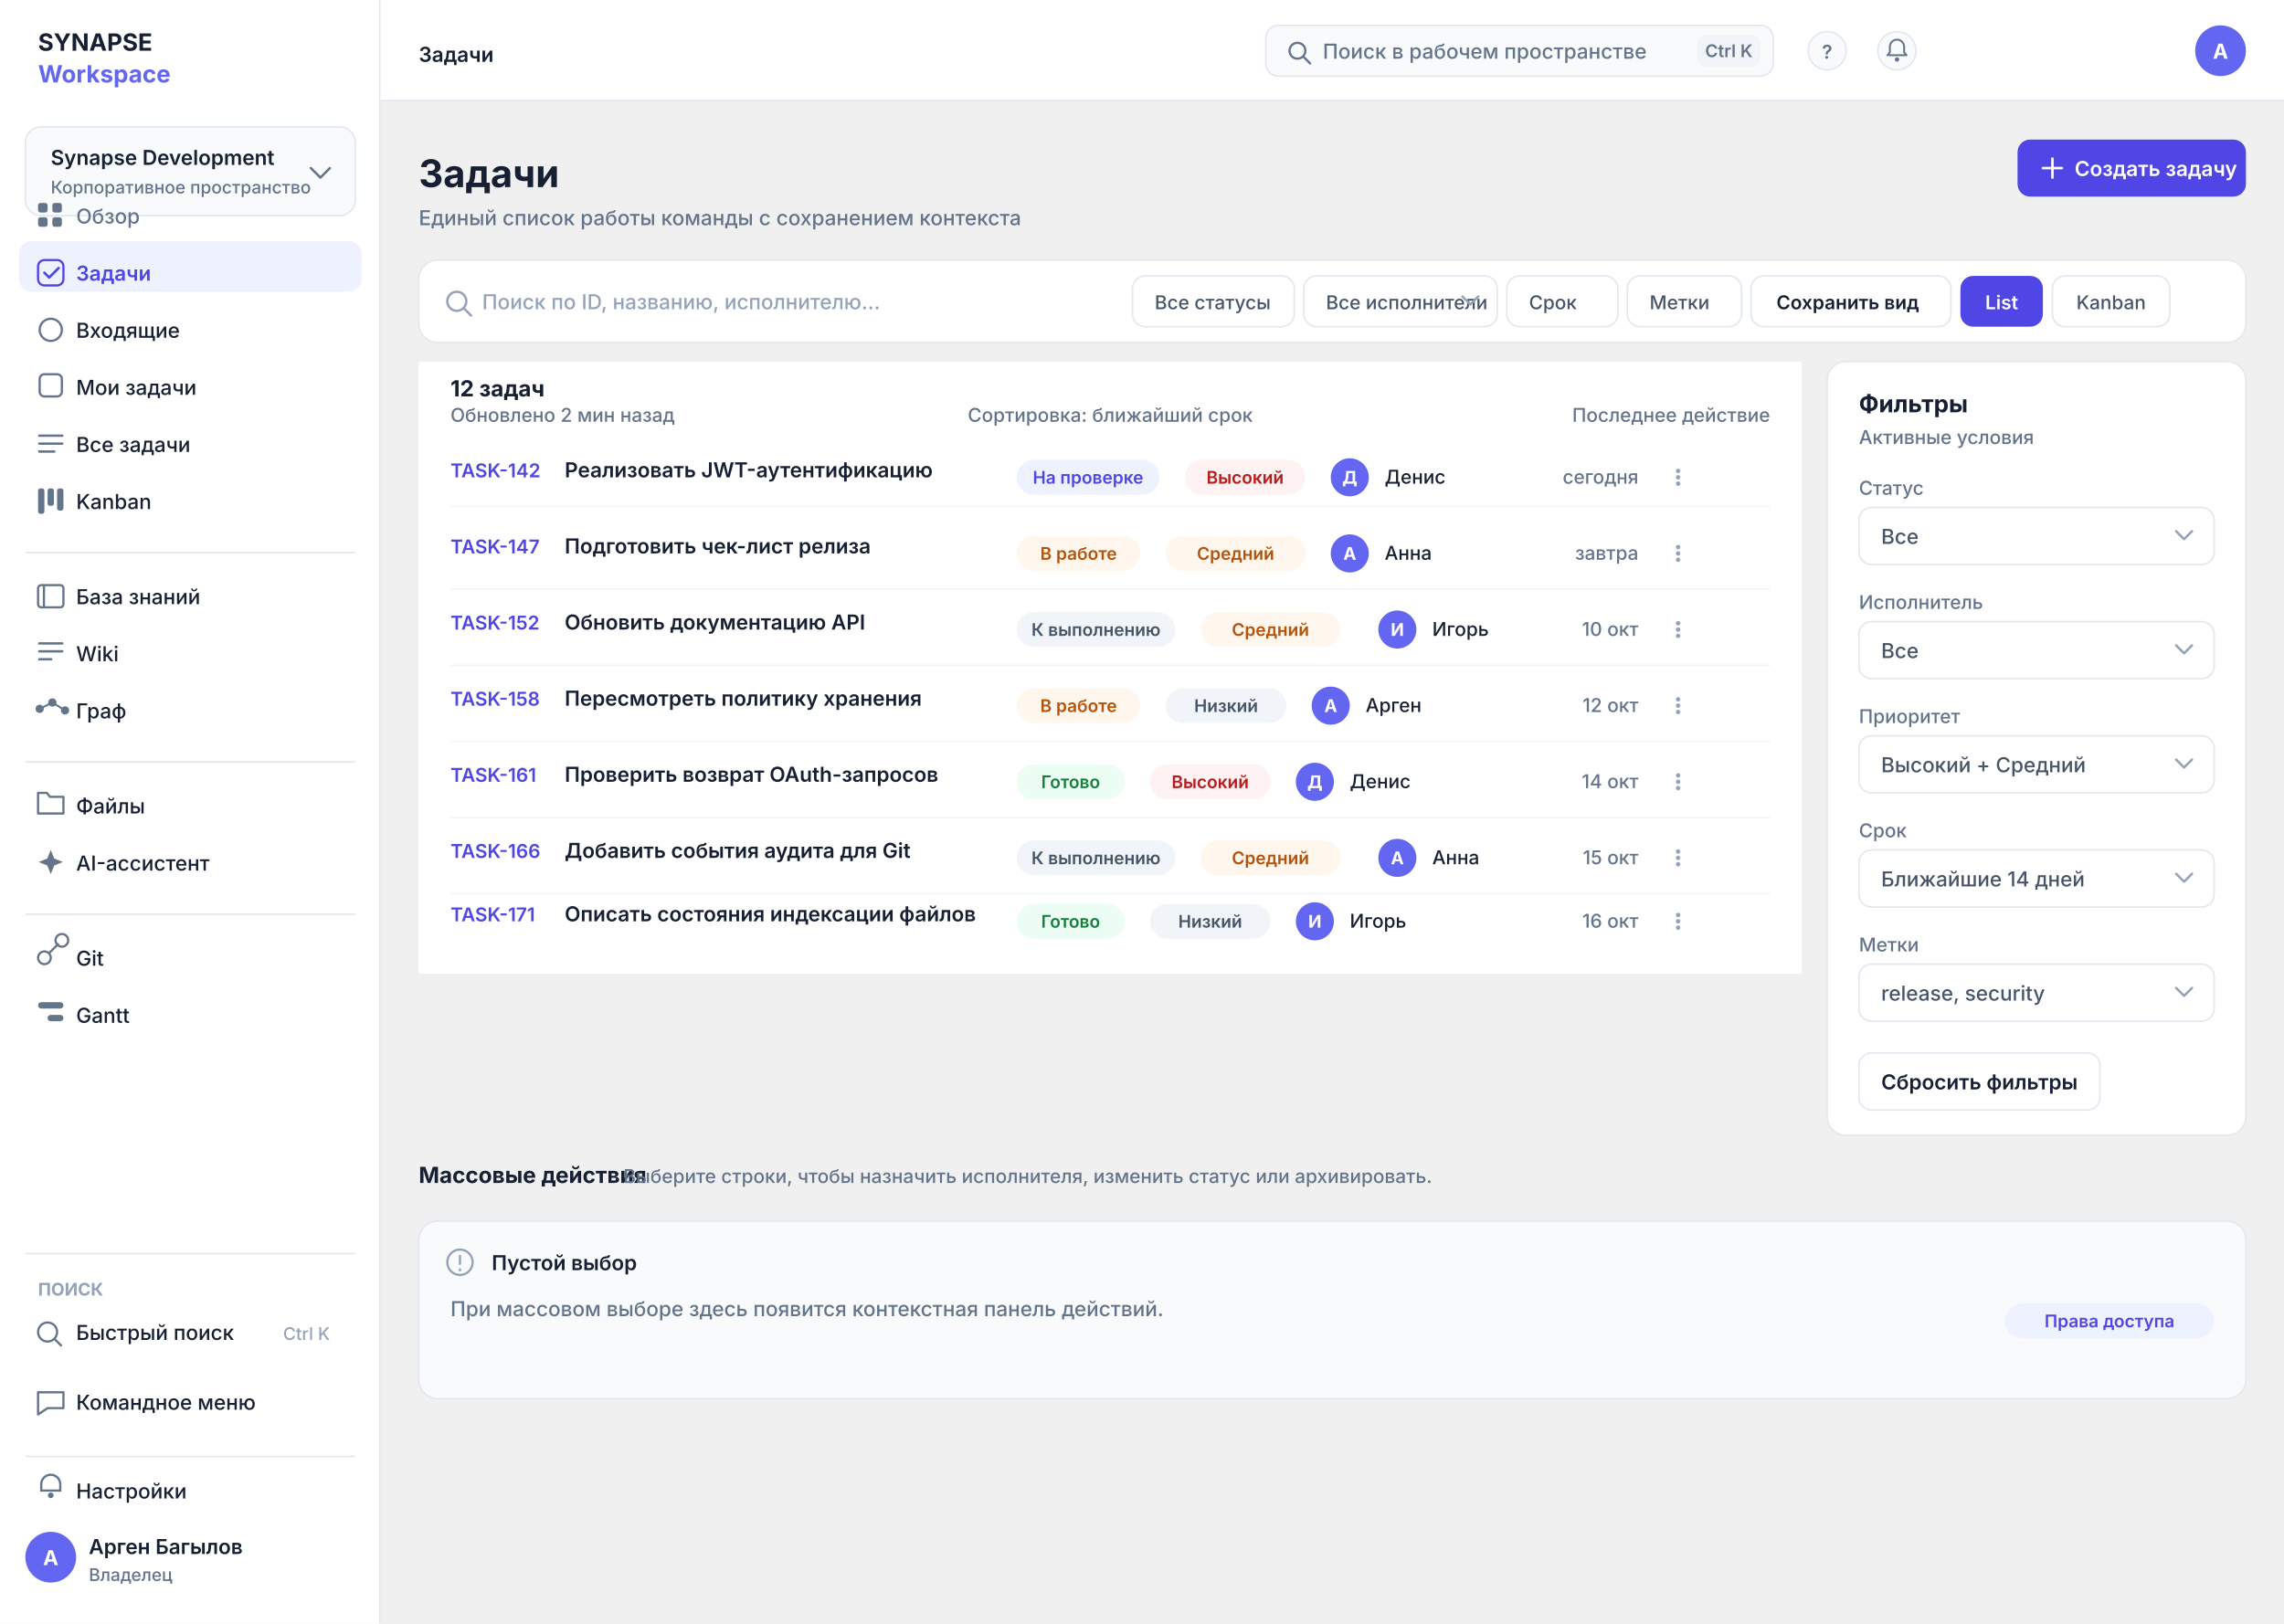
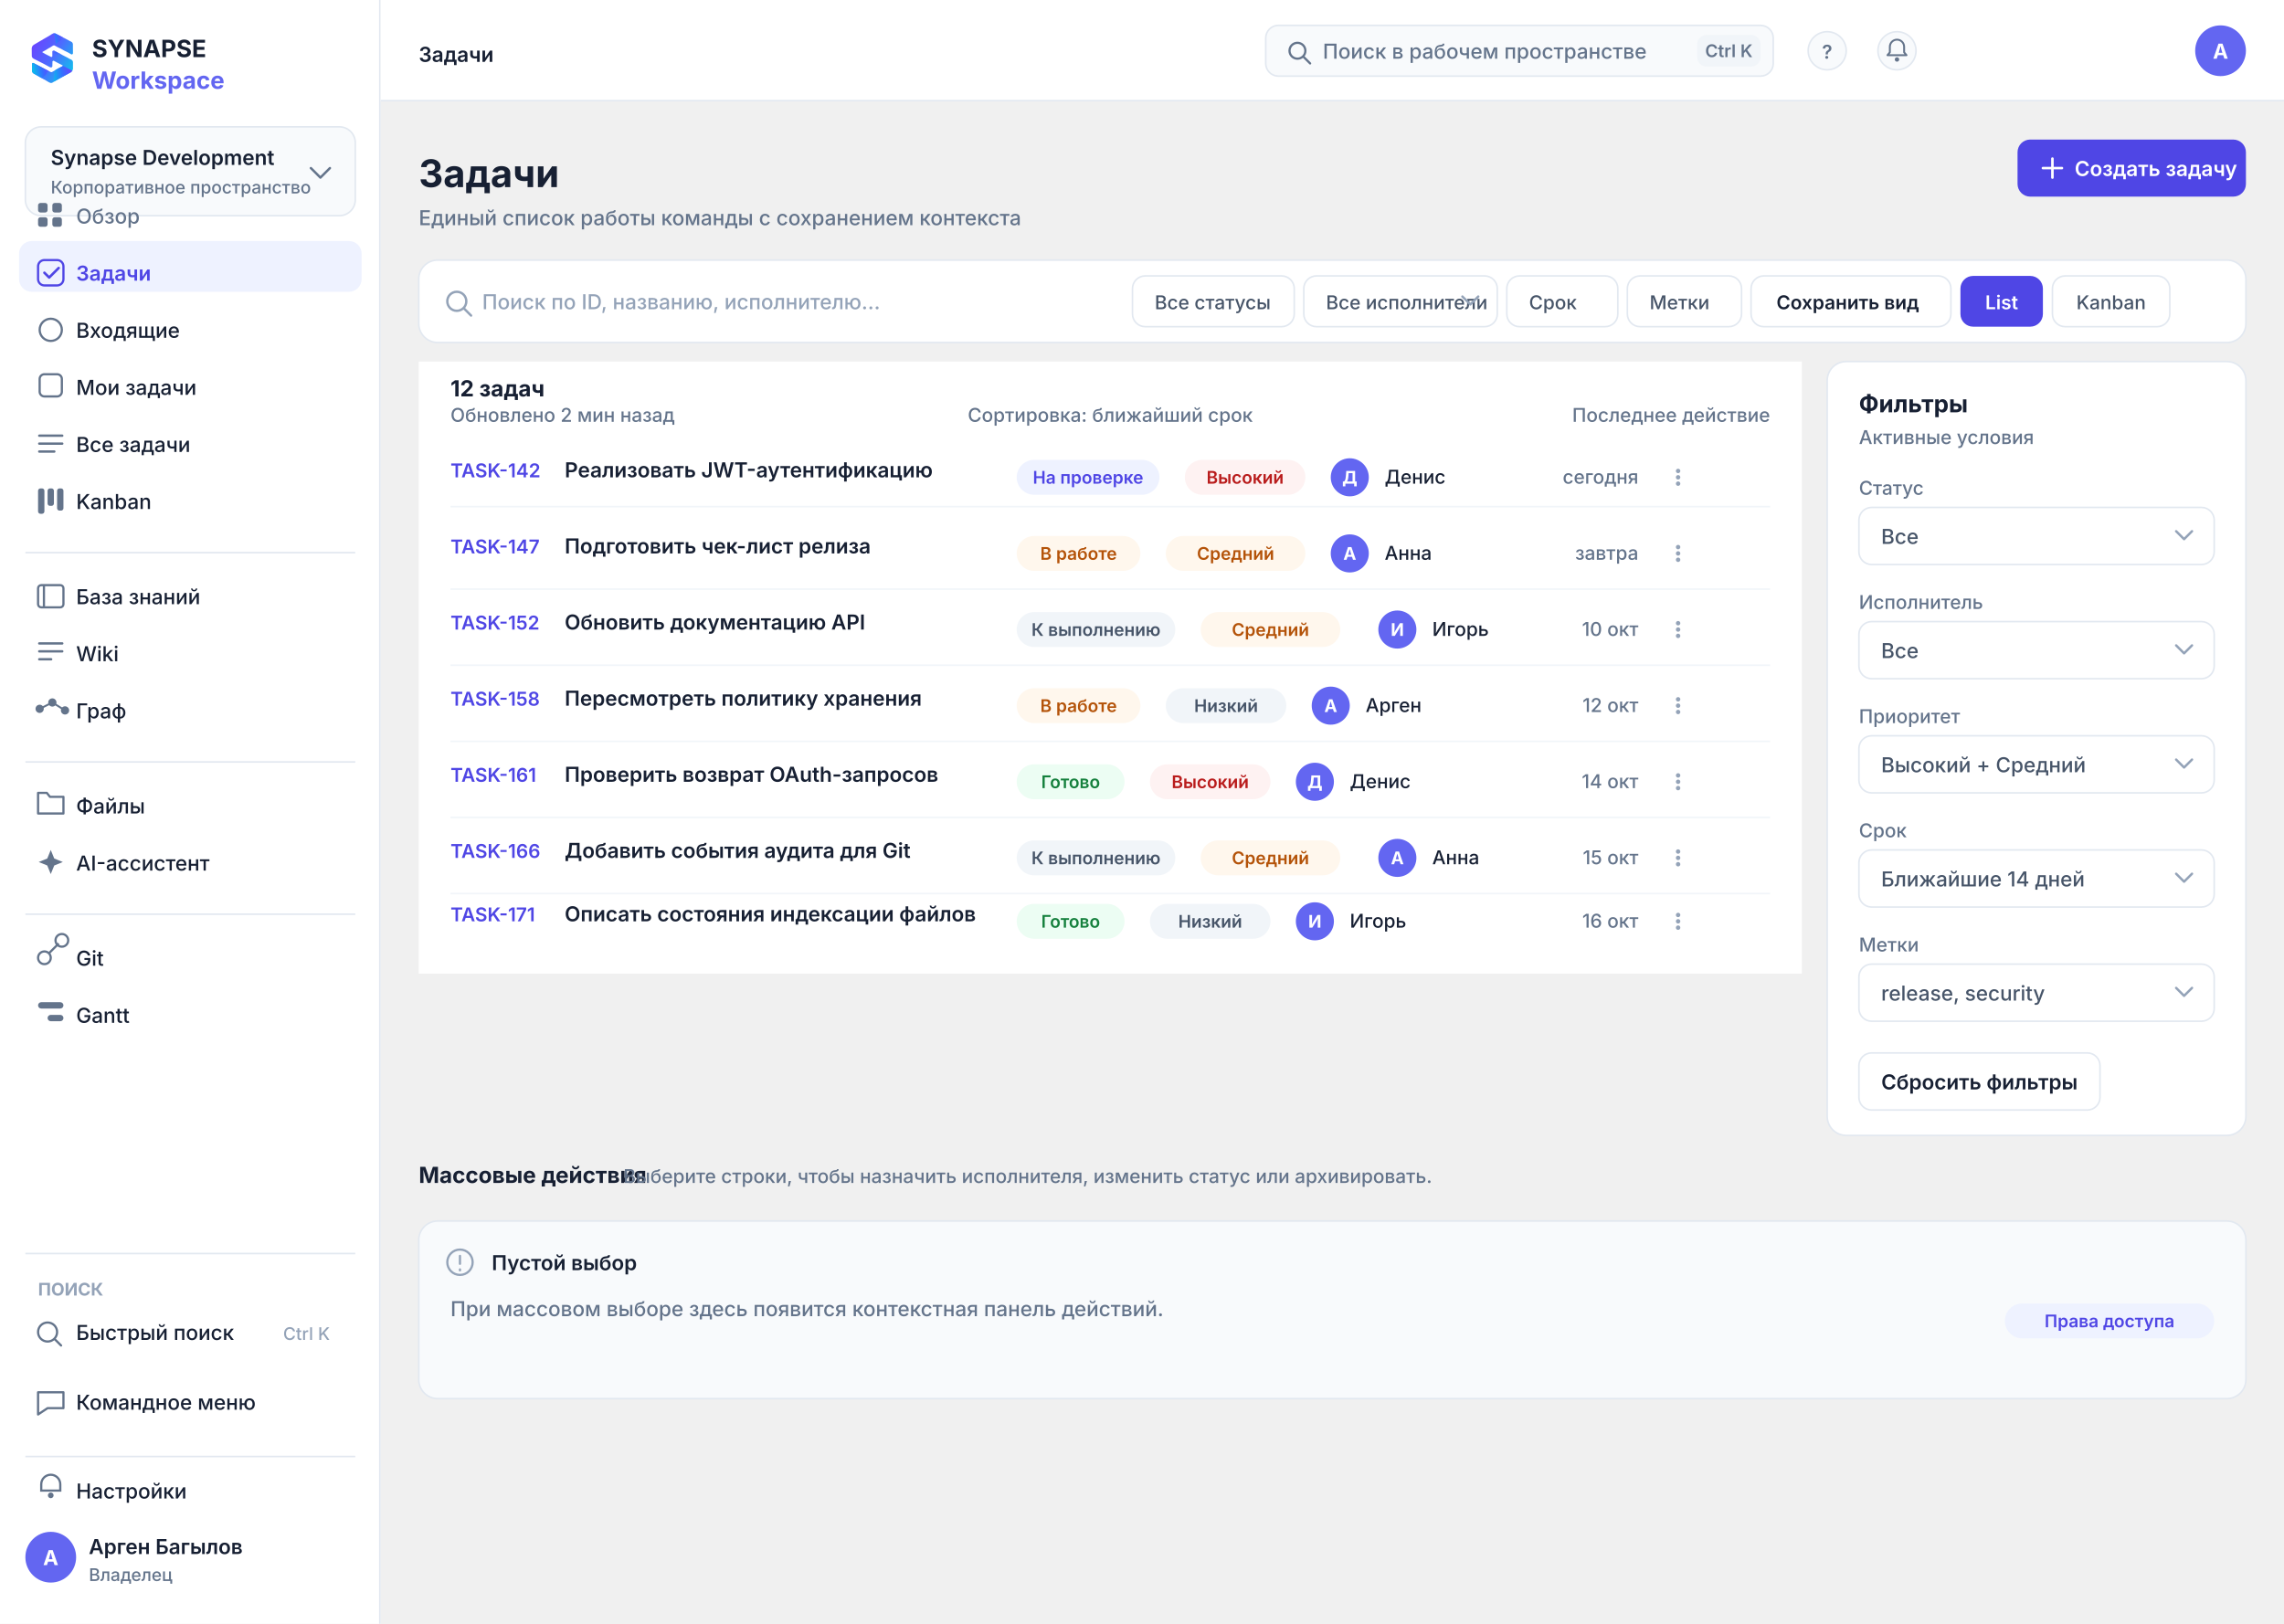
<svg xmlns="http://www.w3.org/2000/svg" width="1440" height="1024" viewBox="0 0 1440 1024" font-family="Inter, Arial, sans-serif">
+   <defs>
+     <linearGradient id="logoGrad" x1="0.000" y1="0.000" x2="1.106" y2="0.864">
+       <stop offset="0" stop-color="#713BFF" />
+       <stop offset="0.48" stop-color="#4E69FF" />
+       <stop offset="1" stop-color="#00D7E8" />
+     </linearGradient>
+     <linearGradient id="logoGrad2" x1="-0.157" y1="0.025" x2="0.975" y2="-0.157">
+       <stop offset="0" stop-color="#00CFE8" />
+       <stop offset="0.52" stop-color="#356EFF" />
+       <stop offset="1" stop-color="#7A35FF" />
+     </linearGradient>
+   </defs>
  <g id="sidebar">
    <rect id="sidebar-bg" x="0" y="0" width="240" height="1024" fill="#FFFFFF" />
    <rect id="sidebar-border" x="239" y="0" width="1" height="1024" fill="#E2E8F0" />
-     <text id="brand-line1" x="24" y="32" font-size="15" font-weight="700" fill="#172033">SYNAPSE</text>
-     <text id="brand-line2" x="24" y="52" font-size="15" font-weight="700" fill="#6366F1">Workspace</text>
+     <g id="brand-mark" transform="translate(20 21) scale(0.1912)">
+       <g id="logo-mark" transform="translate(-2.75 -1.75)">
+         <g id="logo-body" fill="url(#logoGrad)">
+           <path id="logo-body-1" d="M75.75 1.75 L79.75 2.00 L84.25 4.00 L87.00 5.75 L105.50 15.00 L106.25 15.75 L121.00 23.00 L129.25 27.75 L130.50 28.00 L135.75 31.25 L137.50 34.00 L138.50 36.75 L138.75 68.00 L138.00 69.75 L135.75 71.50 L134.25 71.50 L132.50 70.75 L122.50 65.00 L109.75 58.75 L97.75 52.00 L90.50 48.75 L77.75 41.75 L76.50 41.50 L74.50 41.75 L72.00 43.00 L61.50 49.75 L60.00 50.25 L49.50 56.75 L38.25 63.00 L37.50 64.25 L46.75 69.75 L66.50 79.75 L68.25 80.00 L69.75 79.25 L70.75 77.25 L70.75 62.00 L71.75 60.25 L73.25 59.00 L76.50 58.75 L85.25 63.75 L94.25 68.00 L104.25 73.75 L120.75 82.00 L127.00 85.75 L134.00 89.00 L136.75 91.50 L138.00 93.75 L138.75 96.50 L138.75 119.00 L136.75 125.00 L135.00 127.50 L131.50 130.50 L81.50 158.00 L71.00 164.50 L68.25 165.50 L64.50 165.50 L58.50 162.75 L45.75 155.00 L41.00 152.75 L32.00 147.25 L9.00 134.50 L5.75 131.50 L4.00 128.00 L3.75 126.00 L4.00 101.25 L6.00 99.50 L8.00 99.50 L66.00 130.00 L69.25 129.75 L91.25 117.00 L103.50 110.75 L105.00 109.75 L105.75 108.50 L104.25 107.25 L77.00 93.00 L74.75 92.00 L73.75 92.00 L71.00 94.25 L70.75 111.25 L68.50 114.00 L65.00 114.25 L61.25 112.75 L41.50 102.00 L9.50 85.75 L6.25 83.50 L5.00 82.00 L4.00 80.50 L3.00 77.50 L2.75 50.75 L4.00 46.25 L5.00 44.25 L6.00 42.75 L9.00 40.00 L34.50 25.00 L37.25 23.75 L39.50 22.00 L61.00 9.75 L68.00 5.25 L74.00 2.00 L75.75 1.75 Z" />
+         </g>
+         <g id="logo-fold" fill="url(#logoGrad2)">
+           <path id="logo-fold-1" d="M73.50 91.75 L75.75 92.00 L82.50 95.75 L83.75 95.75 L88.50 98.75 L91.25 99.75 L96.00 102.75 L104.50 107.00 L106.00 108.25 L106.00 109.25 L106.75 110.25 L112.00 112.00 L125.00 119.25 L130.50 121.75 L132.50 123.50 L134.25 124.25 L135.25 126.00 L137.25 123.50 L138.75 118.25 L138.75 96.50 L138.75 119.00 L136.75 125.00 L135.00 127.50 L131.50 130.50 L95.75 150.00 L77.25 160.75 L76.75 161.00 L77.00 159.75 L75.50 160.50 L75.25 160.00 L76.25 158.75 L75.75 158.25 L76.25 157.50 L75.75 157.00 L76.25 156.25 L75.75 155.75 L76.25 155.00 L75.75 154.25 L76.75 153.00 L76.25 152.50 L76.75 151.75 L76.25 151.25 L76.75 150.50 L76.25 149.75 L76.75 149.25 L76.25 147.00 L77.25 146.00 L76.75 145.25 L77.25 144.75 L76.75 144.00 L77.25 143.50 L76.75 142.75 L77.25 142.00 L76.75 141.50 L77.75 140.25 L77.25 139.50 L77.75 139.00 L77.25 138.25 L77.75 137.75 L77.25 137.00 L77.75 136.50 L77.25 134.25 L78.25 133.25 L77.75 132.50 L78.25 132.00 L78.00 128.25 L80.25 127.00 L81.00 126.00 L80.25 125.25 L79.25 125.25 L81.00 123.50 L80.00 123.50 L91.25 117.00 L103.50 110.75 L105.00 109.75 L105.75 108.50 L104.25 107.25 L77.00 93.00 L73.75 92.00 L71.00 94.25 L70.75 111.25 L68.50 114.00 L64.00 114.00 L68.00 114.00 L70.00 112.25 L70.75 110.75 L70.75 94.50 L71.50 93.25 L73.50 91.75 Z" />
+           <path id="logo-fold-2" d="M6.75 99.25 L11.00 101.00 L66.00 130.00 L69.25 129.75 L66.25 130.50 L57.25 126.00 L57.25 127.00 L59.50 128.75 L59.00 129.00 L55.50 127.75 L53.25 128.75 L53.00 130.75 L52.50 130.75 L52.00 132.25 L52.00 133.75 L48.50 139.75 L38.75 147.00 L38.00 147.75 L38.50 149.25 L37.75 149.75 L35.75 148.75 L35.25 149.25 L9.00 134.50 L5.25 130.75 L4.00 128.00 L3.75 126.00 L3.75 102.00 L5.50 99.75 L6.75 99.25 Z" />
+           <path id="logo-fold-3" d="M75.75 1.75 L79.75 2.00 L84.25 4.00 L117.75 21.50 L101.75 14.00 L102.00 15.00 L103.00 15.25 L103.00 15.75 L100.25 16.00 L99.50 17.00 L100.00 18.25 L99.50 19.00 L100.50 21.25 L101.75 21.25 L102.00 20.00 L102.75 21.50 L99.00 23.75 L97.00 26.00 L90.00 30.75 L84.75 35.50 L82.75 36.50 L83.00 34.75 L82.00 33.50 L82.50 33.00 L82.00 32.25 L82.50 31.50 L81.50 30.25 L82.00 29.75 L81.00 28.50 L81.50 27.75 L81.00 27.00 L81.50 26.50 L80.50 25.25 L81.00 24.50 L80.50 23.75 L81.00 23.25 L80.00 22.00 L80.50 21.25 L80.00 20.50 L80.50 20.00 L79.50 19.00 L79.75 16.50 L79.00 15.75 L79.25 13.50 L78.50 12.50 L78.75 11.50 L78.00 10.75 L78.25 8.25 L77.25 7.25 L77.75 6.75 L77.25 6.00 L77.75 5.25 L76.75 4.00 L77.50 2.50 L75.25 2.25 L72.50 3.00 L50.50 15.75 L71.50 3.25 L74.00 2.00 L75.75 1.75 Z" />
+           <path id="logo-fold-4" d="M74.00 58.75 L77.25 59.00 L85.25 63.75 L94.25 68.00 L96.75 69.75 L119.50 81.50 L87.25 65.25 L86.25 65.75 L87.50 66.50 L87.50 67.50 L87.00 67.75 L87.00 70.75 L87.50 71.75 L87.00 72.00 L87.00 73.75 L87.00 72.00 L86.50 72.00 L86.50 73.75 L86.00 74.25 L85.25 73.25 L85.75 72.50 L83.50 69.00 L80.75 68.50 L80.75 68.00 L78.75 68.00 L77.00 66.00 L78.75 62.50 L80.00 62.50 L80.75 63.25 L81.50 63.25 L82.00 62.50 L76.00 59.00 L73.75 59.25 L72.50 60.00 L71.00 62.75 L70.75 78.50 L69.25 80.00 L66.25 80.00 L44.00 68.50 L37.50 64.75 L37.25 63.75 L38.00 63.25 L37.50 63.75 L38.00 64.75 L46.75 69.75 L66.50 79.75 L68.25 80.00 L69.75 79.25 L70.75 77.25 L70.75 62.00 L71.75 60.25 L74.00 58.75 Z" />
+         </g>
+       </g>
+     </g>
+     <text id="brand-line1" x="58" y="36" font-size="15" font-weight="700" fill="#172033">SYNAPSE</text>
+     <text id="brand-line2" x="58" y="56" font-size="15" font-weight="700" fill="#6366F1">Workspace</text>
    <g id="workspace-switcher">
      <rect x="16" y="80" width="208" height="56" rx="10" fill="#F8FAFC" stroke="#E2E8F0" />
      <text x="32" y="104" font-size="13" font-weight="600" fill="#172033">Synapse Development</text>
      <text x="32" y="122" font-size="11" font-weight="500" fill="#64748B">Корпоративное пространство</text>
      <path d="M196 106l6 6 6-6" fill="none" stroke="#64748B" stroke-width="1.5" stroke-linecap="round" stroke-linejoin="round" />
    </g>
    <g id="nav-primary">
      <rect x="24" y="128" width="6" height="6" rx="1.5" fill="#64748B" />
      <rect x="33" y="128" width="6" height="6" rx="1.5" fill="#64748B" />
      <rect x="24" y="137" width="6" height="6" rx="1.5" fill="#64748B" />
      <rect x="33" y="137" width="6" height="6" rx="1.5" fill="#64748B" />
      <text x="48" y="141" font-size="13" font-weight="500" fill="#64748B">Обзор</text>
      <rect id="nav-tasks" x="12" y="152" width="216" height="32" rx="8" fill="#EEF2FF" />
      <rect x="24" y="164" width="16" height="16" rx="4" fill="none" stroke="#4F46E5" stroke-width="1.4" />
      <path d="M28 172l3 3 6-6" fill="none" stroke="#4F46E5" stroke-width="1.6" stroke-linecap="round" stroke-linejoin="round" />
      <text id="nav-tasks-label" x="48" y="177" font-size="13" font-weight="600" fill="#4F46E5">Задачи</text>
      <circle cx="32" cy="208" r="7" fill="none" stroke="#64748B" stroke-width="1.4" />
      <text x="48" y="213" font-size="13" font-weight="500" fill="#172033">Входящие</text>
      <rect x="25" y="236" width="14" height="14" rx="3" fill="none" stroke="#64748B" stroke-width="1.4" />
      <text x="48" y="249" font-size="13" font-weight="500" fill="#172033">Мои задачи</text>
      <rect x="24" y="274" width="16" height="1.5" rx="0.75" fill="#64748B" />
      <rect x="24" y="279" width="16" height="1.5" rx="0.75" fill="#64748B" />
      <rect x="24" y="284" width="11" height="1.5" rx="0.75" fill="#64748B" />
      <text x="48" y="285" font-size="13" font-weight="500" fill="#172033">Все задачи</text>
      <rect x="24" y="308" width="4" height="16" rx="1.5" fill="#64748B" />
      <rect x="30" y="308" width="4" height="11" rx="1.5" fill="#64748B" />
      <rect x="36" y="308" width="4" height="14" rx="1.5" fill="#64748B" />
      <text x="48" y="321" font-size="13" font-weight="500" fill="#172033">Kanban</text>
    </g>
    <rect id="divider-1" x="16" y="348" width="208" height="1" fill="#E2E8F0" />
    <g id="nav-knowledge">
      <rect x="24" y="369" width="16" height="14" rx="2" fill="none" stroke="#64748B" stroke-width="1.4" />
      <rect x="27" y="369" width="1.4" height="14" fill="#64748B" />
      <text x="48" y="381" font-size="13" font-weight="500" fill="#172033">База знаний</text>
      <rect x="24" y="405" width="16" height="1.5" rx="0.75" fill="#64748B" />
      <rect x="24" y="410" width="16" height="1.5" rx="0.75" fill="#64748B" />
      <rect x="24" y="415" width="9" height="1.5" rx="0.75" fill="#64748B" />
      <text x="48" y="417" font-size="13" font-weight="500" fill="#172033">Wiki</text>
      <path d="M25 447l8-4 8 5" fill="none" stroke="#64748B" stroke-width="1.2" />
      <circle cx="25" cy="447" r="2.6" fill="#64748B" />
      <circle cx="33" cy="443" r="2.6" fill="#64748B" />
      <circle cx="41" cy="448" r="2.6" fill="#64748B" />
      <text x="48" y="453" font-size="13" font-weight="500" fill="#172033">Граф</text>
    </g>
    <rect id="divider-2" x="16" y="480" width="208" height="1" fill="#E2E8F0" />
    <g id="nav-workspace">
      <path d="M24 500h5.5l2 2.5h8.5v10.5H24z" fill="none" stroke="#64748B" stroke-width="1.4" stroke-linejoin="round" />
      <text x="48" y="513" font-size="13" font-weight="500" fill="#172033">Файлы</text>
      <path d="M32 536l2.2 5.4 5.4 2.2-5.4 2.2-2.2 5.4-2.2-5.4-5.4-2.2 5.4-2.2z" fill="#64748B" />
      <text x="48" y="549" font-size="13" font-weight="500" fill="#172033">AI-ассистент</text>
    </g>
    <rect id="divider-3" x="16" y="576" width="208" height="1" fill="#E2E8F0" />
    <g id="nav-modules">
      <circle cx="28" cy="604" r="4" fill="none" stroke="#64748B" stroke-width="1.4" />
      <path d="M31 601l6-6" fill="none" stroke="#64748B" stroke-width="1.4" />
      <circle cx="39" cy="593" r="4" fill="none" stroke="#64748B" stroke-width="1.4" />
      <text x="48" y="609" font-size="13" font-weight="500" fill="#172033">Git</text>
      <rect x="24" y="632" width="16" height="4" rx="2" fill="#64748B" />
      <rect x="30" y="640" width="10" height="4" rx="2" fill="#64748B" />
      <text x="48" y="645" font-size="13" font-weight="500" fill="#172033">Gantt</text>
    </g>
    <rect id="divider-4" x="16" y="790" width="208" height="1" fill="#E2E8F0" />
    <text id="nav-search-label" x="24" y="817" font-size="11" font-weight="700" fill="#94A3B8">ПОИСК</text>
    <circle cx="30" cy="840" r="6" fill="none" stroke="#64748B" stroke-width="1.4" />
    <path d="M34.5 844.5l4 4" fill="none" stroke="#64748B" stroke-width="1.4" stroke-linecap="round" />
    <text x="48" y="845" font-size="13" font-weight="500" fill="#172033">Быстрый поиск</text>
    <text x="208" y="845" font-size="11" font-weight="500" fill="#94A3B8" text-anchor="end">Ctrl K</text>
    <path d="M24 878h16v10H30l-6 4z" fill="none" stroke="#64748B" stroke-width="1.4" stroke-linejoin="round" />
    <text x="48" y="889" font-size="13" font-weight="500" fill="#172033">Командное меню</text>
    <rect id="divider-5" x="16" y="918" width="208" height="1" fill="#E2E8F0" />
    <path d="M32 930a6 6 0 0 1 6 6v4h-12v-4a6 6 0 0 1 6-6z" fill="none" stroke="#64748B" stroke-width="1.4" />
    <circle cx="32" cy="943" r="1.8" fill="#64748B" />
    <text x="48" y="945" font-size="13" font-weight="500" fill="#172033">Настройки</text>
    <g id="sidebar-user">
      <circle cx="32" cy="982" r="16" fill="#6366F1" />
      <text x="32" y="987" font-size="13" font-weight="700" fill="#FFFFFF" text-anchor="middle">А</text>
      <text x="56" y="980" font-size="13" font-weight="600" fill="#172033">Арген Багылов</text>
      <text x="56" y="997" font-size="11" font-weight="500" fill="#64748B">Владелец</text>
    </g>
  </g>
  <g id="topbar">
    <rect id="topbar-bg" x="240" y="0" width="1200" height="64" fill="#FFFFFF" />
    <rect id="topbar-border" x="240" y="63" width="1200" height="1" fill="#E2E8F0" />
    <text id="topbar-title" x="264" y="39" font-size="13" font-weight="600" fill="#172033">Задачи</text>
    <g id="topbar-search">
      <rect x="798" y="16" width="320" height="32" rx="8" fill="#F8FAFC" stroke="#E2E8F0" />
      <circle cx="818" cy="32" r="5" fill="none" stroke="#64748B" stroke-width="1.4" />
      <path d="M822 36l4 4" fill="none" stroke="#64748B" stroke-width="1.4" stroke-linecap="round" />
      <text x="834" y="37" font-size="13" font-weight="500" fill="#64748B">Поиск в рабочем пространстве</text>
      <rect x="1070" y="22" width="40" height="20" rx="6" fill="#F1F5F9" />
      <text x="1090" y="36" font-size="11" font-weight="600" fill="#64748B" text-anchor="middle">Ctrl K</text>
    </g>
    <g id="topbar-help">
      <circle cx="1152" cy="32" r="12" fill="#F8FAFC" stroke="#E2E8F0" />
      <text x="1152" y="37" font-size="12" font-weight="600" fill="#64748B" text-anchor="middle">?</text>
    </g>
    <g id="topbar-notifications">
      <circle cx="1196" cy="32" r="12" fill="#F8FAFC" stroke="#E2E8F0" />
      <path d="M1196 25a4.5 4.5 0 0 0-4.5 4.5v3.5l-1.5 1.8h12l-1.5-1.8v-3.5a4.5 4.5 0 0 0-4.5-4.5z" fill="none" stroke="#64748B" stroke-width="1.2" stroke-linejoin="round" />
      <circle cx="1196" cy="37.5" r="1.4" fill="#64748B" />
    </g>
    <g id="topbar-user">
      <circle cx="1400" cy="32" r="16" fill="#6366F1" />
      <text x="1400" y="37" font-size="13" font-weight="700" fill="#FFFFFF" text-anchor="middle">А</text>
    </g>
  </g>
  <g id="content">
    <text id="page-title" x="264" y="118" font-size="24" font-weight="700" fill="#172033">Задачи</text>
    <text id="page-subtitle" x="264" y="142" font-size="13" font-weight="500" fill="#64748B">Единый список работы команды с сохранением контекста</text>
    <g id="btn-create-task">
      <rect x="1272" y="88" width="144" height="36" rx="8" fill="#4F46E5" />
      <path d="M1288 106h12M1294 100v12" fill="none" stroke="#FFFFFF" stroke-width="1.6" stroke-linecap="round" />
      <text x="1308" y="111" font-size="13" font-weight="600" fill="#FFFFFF">Создать задачу</text>
    </g>
    <g id="filter-bar">
      <rect x="264" y="164" width="1152" height="52" rx="12" fill="#FFFFFF" stroke="#E2E8F0" />
      <circle cx="288" cy="190" r="6" fill="none" stroke="#94A3B8" stroke-width="1.5" />
      <path d="M292.5 194.5l4.5 4.5" fill="none" stroke="#94A3B8" stroke-width="1.5" stroke-linecap="round" />
      <text x="304" y="195" font-size="13" font-weight="500" fill="#94A3B8">Поиск по ID, названию, исполнителю…</text>
      <rect x="714" y="174" width="102" height="32" rx="8" fill="#FFFFFF" stroke="#E2E8F0" />
      <text x="728" y="195" font-size="12" font-weight="500" fill="#475569">Все статусы</text>
      <rect x="822" y="174" width="122" height="32" rx="8" fill="#FFFFFF" stroke="#E2E8F0" />
      <text x="836" y="195" font-size="12" font-weight="500" fill="#475569">Все исполнители</text>
      <path d="M922 187l5 5 5-5" fill="none" stroke="#94A3B8" stroke-width="1.5" stroke-linecap="round" stroke-linejoin="round" />
      <rect x="950" y="174" width="70" height="32" rx="8" fill="#FFFFFF" stroke="#E2E8F0" />
      <text x="964" y="195" font-size="12" font-weight="500" fill="#475569">Срок</text>
      <rect x="1026" y="174" width="72" height="32" rx="8" fill="#FFFFFF" stroke="#E2E8F0" />
      <text x="1040" y="195" font-size="12" font-weight="500" fill="#475569">Метки</text>
      <rect x="1104" y="174" width="126" height="32" rx="8" fill="#FFFFFF" stroke="#E2E8F0" />
      <text x="1120" y="195" font-size="12" font-weight="600" fill="#172033">Сохранить вид</text>
      <rect x="1236" y="174" width="52" height="32" rx="8" fill="#4F46E5" />
      <text x="1262" y="195" font-size="12" font-weight="600" fill="#FFFFFF" text-anchor="middle">List</text>
      <rect x="1294" y="174" width="74" height="32" rx="8" fill="#FFFFFF" stroke="#E2E8F0" />
      <text x="1331" y="195" font-size="12" font-weight="500" fill="#475569" text-anchor="middle">Kanban</text>
    </g>
    <g id="task-list">
      <rect x="264" y="228" width="872" height="386" fill="#FFFFFF" />
      <text id="task-count" x="284" y="250" font-size="14" font-weight="700" fill="#172033">12 задач</text>
      <text id="task-updated" x="284" y="266" font-size="12" font-weight="500" fill="#64748B">Обновлено 2 мин назад</text>
      <text id="task-sort" x="700" y="266" font-size="12" font-weight="500" fill="#64748B" text-anchor="middle">Сортировка: ближайший срок</text>
      <text id="task-last-action" x="1116" y="266" font-size="12" font-weight="500" fill="#64748B" text-anchor="end">Последнее действие</text>
      <text id="row1-id" x="284" y="301" font-size="12" font-weight="600" fill="#4F46E5">TASK-142</text>
      <text id="row1-title" x="356" y="301" font-size="13" font-weight="600" fill="#172033">Реализовать JWT-аутентификацию</text>
      <rect id="row1-status" x="641" y="290" width="90" height="22" rx="11" fill="#EEF2FF" />
      <text x="686" y="305" font-size="11" font-weight="600" fill="#4F46E5" text-anchor="middle">На проверке</text>
      <rect id="row1-priority" x="747" y="290" width="76" height="22" rx="11" fill="#FEF2F2" />
      <text x="785" y="305" font-size="11" font-weight="600" fill="#B91C1C" text-anchor="middle">Высокий</text>
      <circle cx="851" cy="301" r="12" fill="#6366F1" />
      <text x="851" y="305" font-size="11" font-weight="700" fill="#FFFFFF" text-anchor="middle">Д</text>
      <text x="873" y="305" font-size="12" font-weight="500" fill="#172033">Денис</text>
      <text x="1033" y="305" font-size="12" font-weight="500" fill="#64748B" text-anchor="end">сегодня</text>
      <circle cx="1058" cy="297" r="1.4" fill="#94A3B8" />
      <circle cx="1058" cy="301" r="1.4" fill="#94A3B8" />
      <circle cx="1058" cy="305" r="1.4" fill="#94A3B8" />
      <rect x="284" y="319" width="832" height="1" fill="#F1F5F9" />
      <text id="row2-id" x="284" y="349" font-size="12" font-weight="600" fill="#4F46E5">TASK-147</text>
      <text id="row2-title" x="356" y="349" font-size="13" font-weight="600" fill="#172033">Подготовить чек-лист релиза</text>
      <rect id="row2-status" x="641" y="338" width="78" height="22" rx="11" fill="#FFF7ED" />
      <text x="680" y="353" font-size="11" font-weight="600" fill="#B45309" text-anchor="middle">В работе</text>
      <rect id="row2-priority" x="735" y="338" width="88" height="22" rx="11" fill="#FFF7ED" />
      <text x="779" y="353" font-size="11" font-weight="600" fill="#B45309" text-anchor="middle">Средний</text>
      <circle cx="851" cy="349" r="12" fill="#6366F1" />
      <text x="851" y="353" font-size="11" font-weight="700" fill="#FFFFFF" text-anchor="middle">А</text>
      <text x="873" y="353" font-size="12" font-weight="500" fill="#172033">Анна</text>
      <text x="1033" y="353" font-size="12" font-weight="500" fill="#64748B" text-anchor="end">завтра</text>
      <circle cx="1058" cy="345" r="1.4" fill="#94A3B8" />
      <circle cx="1058" cy="349" r="1.4" fill="#94A3B8" />
      <circle cx="1058" cy="353" r="1.4" fill="#94A3B8" />
      <rect x="284" y="371" width="832" height="1" fill="#F1F5F9" />
      <text id="row3-id" x="284" y="397" font-size="12" font-weight="600" fill="#4F46E5">TASK-152</text>
      <text id="row3-title" x="356" y="397" font-size="13" font-weight="600" fill="#172033">Обновить документацию API</text>
      <rect id="row3-status" x="641" y="386" width="100" height="22" rx="11" fill="#F1F5F9" />
      <text x="691" y="401" font-size="11" font-weight="600" fill="#475569" text-anchor="middle">К выполнению</text>
      <rect id="row3-priority" x="757" y="386" width="88" height="22" rx="11" fill="#FFF7ED" />
      <text x="801" y="401" font-size="11" font-weight="600" fill="#B45309" text-anchor="middle">Средний</text>
      <circle cx="881" cy="397" r="12" fill="#6366F1" />
      <text x="881" y="401" font-size="11" font-weight="700" fill="#FFFFFF" text-anchor="middle">И</text>
      <text x="903" y="401" font-size="12" font-weight="500" fill="#172033">Игорь</text>
      <text x="1033" y="401" font-size="12" font-weight="500" fill="#64748B" text-anchor="end">10 окт</text>
      <circle cx="1058" cy="393" r="1.4" fill="#94A3B8" />
      <circle cx="1058" cy="397" r="1.4" fill="#94A3B8" />
      <circle cx="1058" cy="401" r="1.4" fill="#94A3B8" />
      <rect x="284" y="419" width="832" height="1" fill="#F1F5F9" />
      <text id="row4-id" x="284" y="445" font-size="12" font-weight="600" fill="#4F46E5">TASK-158</text>
      <text id="row4-title" x="356" y="445" font-size="13" font-weight="600" fill="#172033">Пересмотреть политику хранения</text>
      <rect id="row4-status" x="641" y="434" width="78" height="22" rx="11" fill="#FFF7ED" />
      <text x="680" y="449" font-size="11" font-weight="600" fill="#B45309" text-anchor="middle">В работе</text>
      <rect id="row4-priority" x="735" y="434" width="76" height="22" rx="11" fill="#F1F5F9" />
      <text x="773" y="449" font-size="11" font-weight="600" fill="#475569" text-anchor="middle">Низкий</text>
      <circle cx="839" cy="445" r="12" fill="#6366F1" />
      <text x="839" y="449" font-size="11" font-weight="700" fill="#FFFFFF" text-anchor="middle">А</text>
      <text x="861" y="449" font-size="12" font-weight="500" fill="#172033">Арген</text>
      <text x="1033" y="449" font-size="12" font-weight="500" fill="#64748B" text-anchor="end">12 окт</text>
      <circle cx="1058" cy="441" r="1.4" fill="#94A3B8" />
      <circle cx="1058" cy="445" r="1.4" fill="#94A3B8" />
      <circle cx="1058" cy="449" r="1.4" fill="#94A3B8" />
      <rect x="284" y="467" width="832" height="1" fill="#F1F5F9" />
      <text id="row5-id" x="284" y="493" font-size="12" font-weight="600" fill="#4F46E5">TASK-161</text>
      <text id="row5-title" x="356" y="493" font-size="13" font-weight="600" fill="#172033">Проверить возврат OAuth-запросов</text>
      <rect id="row5-status" x="641" y="482" width="68" height="22" rx="11" fill="#ECFDF3" />
      <text x="675" y="497" font-size="11" font-weight="600" fill="#15803D" text-anchor="middle">Готово</text>
      <rect id="row5-priority" x="725" y="482" width="76" height="22" rx="11" fill="#FEF2F2" />
      <text x="763" y="497" font-size="11" font-weight="600" fill="#B91C1C" text-anchor="middle">Высокий</text>
      <circle cx="829" cy="493" r="12" fill="#6366F1" />
      <text x="829" y="497" font-size="11" font-weight="700" fill="#FFFFFF" text-anchor="middle">Д</text>
      <text x="851" y="497" font-size="12" font-weight="500" fill="#172033">Денис</text>
      <text x="1033" y="497" font-size="12" font-weight="500" fill="#64748B" text-anchor="end">14 окт</text>
      <circle cx="1058" cy="489" r="1.4" fill="#94A3B8" />
      <circle cx="1058" cy="493" r="1.4" fill="#94A3B8" />
      <circle cx="1058" cy="497" r="1.4" fill="#94A3B8" />
      <rect x="284" y="515" width="832" height="1" fill="#F1F5F9" />
      <text id="row6-id" x="284" y="541" font-size="12" font-weight="600" fill="#4F46E5">TASK-166</text>
      <text id="row6-title" x="356" y="541" font-size="13" font-weight="600" fill="#172033">Добавить события аудита для Git</text>
      <rect id="row6-status" x="641" y="530" width="100" height="22" rx="11" fill="#F1F5F9" />
      <text x="691" y="545" font-size="11" font-weight="600" fill="#475569" text-anchor="middle">К выполнению</text>
      <rect id="row6-priority" x="757" y="530" width="88" height="22" rx="11" fill="#FFF7ED" />
      <text x="801" y="545" font-size="11" font-weight="600" fill="#B45309" text-anchor="middle">Средний</text>
      <circle cx="881" cy="541" r="12" fill="#6366F1" />
      <text x="881" y="545" font-size="11" font-weight="700" fill="#FFFFFF" text-anchor="middle">А</text>
      <text x="903" y="545" font-size="12" font-weight="500" fill="#172033">Анна</text>
      <text x="1033" y="545" font-size="12" font-weight="500" fill="#64748B" text-anchor="end">15 окт</text>
      <circle cx="1058" cy="537" r="1.4" fill="#94A3B8" />
      <circle cx="1058" cy="541" r="1.4" fill="#94A3B8" />
      <circle cx="1058" cy="545" r="1.4" fill="#94A3B8" />
      <rect x="284" y="563" width="832" height="1" fill="#F1F5F9" />
      <text id="row7-id" x="284" y="581" font-size="12" font-weight="600" fill="#4F46E5">TASK-171</text>
      <text id="row7-title" x="356" y="581" font-size="13" font-weight="600" fill="#172033">Описать состояния индексации файлов</text>
      <rect id="row7-status" x="641" y="570" width="68" height="22" rx="11" fill="#ECFDF3" />
      <text x="675" y="585" font-size="11" font-weight="600" fill="#15803D" text-anchor="middle">Готово</text>
      <rect id="row7-priority" x="725" y="570" width="76" height="22" rx="11" fill="#F1F5F9" />
      <text x="763" y="585" font-size="11" font-weight="600" fill="#475569" text-anchor="middle">Низкий</text>
      <circle cx="829" cy="581" r="12" fill="#6366F1" />
      <text x="829" y="585" font-size="11" font-weight="700" fill="#FFFFFF" text-anchor="middle">И</text>
      <text x="851" y="585" font-size="12" font-weight="500" fill="#172033">Игорь</text>
      <text x="1033" y="585" font-size="12" font-weight="500" fill="#64748B" text-anchor="end">16 окт</text>
      <circle cx="1058" cy="577" r="1.4" fill="#94A3B8" />
      <circle cx="1058" cy="581" r="1.4" fill="#94A3B8" />
      <circle cx="1058" cy="585" r="1.4" fill="#94A3B8" />
    </g>
    <g id="filters-panel">
      <rect x="1152" y="228" width="264" height="488" rx="12" fill="#FFFFFF" stroke="#E2E8F0" />
      <text id="filters-title" x="1172" y="260" font-size="15" font-weight="700" fill="#172033">Фильтры</text>
      <text id="filters-subtitle" x="1172" y="280" font-size="12" font-weight="500" fill="#64748B">Активные условия</text>
      <text id="filters-status-label" x="1172" y="312" font-size="12" font-weight="500" fill="#64748B">Статус</text>
      <rect x="1172" y="320" width="224" height="36" rx="8" fill="#FFFFFF" stroke="#E2E8F0" />
      <text x="1186" y="343" font-size="13" font-weight="500" fill="#475569">Все</text>
      <path d="M1372 335l5 5 5-5" fill="none" stroke="#94A3B8" stroke-width="1.5" stroke-linecap="round" stroke-linejoin="round" />
      <text id="filters-assignee-label" x="1172" y="384" font-size="12" font-weight="500" fill="#64748B">Исполнитель</text>
      <rect x="1172" y="392" width="224" height="36" rx="8" fill="#FFFFFF" stroke="#E2E8F0" />
      <text x="1186" y="415" font-size="13" font-weight="500" fill="#475569">Все</text>
      <path d="M1372 407l5 5 5-5" fill="none" stroke="#94A3B8" stroke-width="1.5" stroke-linecap="round" stroke-linejoin="round" />
      <text id="filters-priority-label" x="1172" y="456" font-size="12" font-weight="500" fill="#64748B">Приоритет</text>
      <rect x="1172" y="464" width="224" height="36" rx="8" fill="#FFFFFF" stroke="#E2E8F0" />
      <text x="1186" y="487" font-size="13" font-weight="500" fill="#475569">Высокий + Средний</text>
      <path d="M1372 479l5 5 5-5" fill="none" stroke="#94A3B8" stroke-width="1.5" stroke-linecap="round" stroke-linejoin="round" />
      <text id="filters-due-label" x="1172" y="528" font-size="12" font-weight="500" fill="#64748B">Срок</text>
      <rect x="1172" y="536" width="224" height="36" rx="8" fill="#FFFFFF" stroke="#E2E8F0" />
      <text x="1186" y="559" font-size="13" font-weight="500" fill="#475569">Ближайшие 14 дней</text>
      <path d="M1372 551l5 5 5-5" fill="none" stroke="#94A3B8" stroke-width="1.5" stroke-linecap="round" stroke-linejoin="round" />
      <text id="filters-labels-label" x="1172" y="600" font-size="12" font-weight="500" fill="#64748B">Метки</text>
      <rect x="1172" y="608" width="224" height="36" rx="8" fill="#FFFFFF" stroke="#E2E8F0" />
      <text x="1186" y="631" font-size="13" font-weight="500" fill="#475569">release, security</text>
      <path d="M1372 623l5 5 5-5" fill="none" stroke="#94A3B8" stroke-width="1.5" stroke-linecap="round" stroke-linejoin="round" />
      <g id="btn-reset-filters">
        <rect x="1172" y="664" width="152" height="36" rx="8" fill="#FFFFFF" stroke="#E2E8F0" />
        <text x="1248" y="687" font-size="13" font-weight="600" fill="#172033" text-anchor="middle">Сбросить фильтры</text>
      </g>
    </g>
    <g id="bulk-actions">
      <text id="bulk-title" x="264" y="746" font-size="14" font-weight="700" fill="#172033">Массовые действия</text>
      <text id="bulk-hint" x="393" y="746" font-size="12" font-weight="500" fill="#64748B">Выберите строки, чтобы назначить исполнителя, изменить статус или архивировать.</text>
      <rect id="bulk-empty" x="264" y="770" width="1152" height="112" rx="12" fill="#F8FAFC" stroke="#E2E8F0" />
      <circle cx="290" cy="796" r="8" fill="none" stroke="#94A3B8" stroke-width="1.4" />
      <path d="M290 792v5M290 800.5v0.6" fill="none" stroke="#94A3B8" stroke-width="1.4" stroke-linecap="round" />
      <text id="bulk-empty-title" x="310" y="801" font-size="13" font-weight="600" fill="#172033">Пустой выбор</text>
      <text id="bulk-empty-text" x="284" y="830" font-size="13" font-weight="500" fill="#64748B">При массовом выборе здесь появится контекстная панель действий.</text>
      <rect id="bulk-permission" x="1264" y="822" width="132" height="22" rx="11" fill="#EEF2FF" />
      <text x="1330" y="837" font-size="11" font-weight="600" fill="#4F46E5" text-anchor="middle">Права доступа</text>
    </g>
  </g>
</svg>
